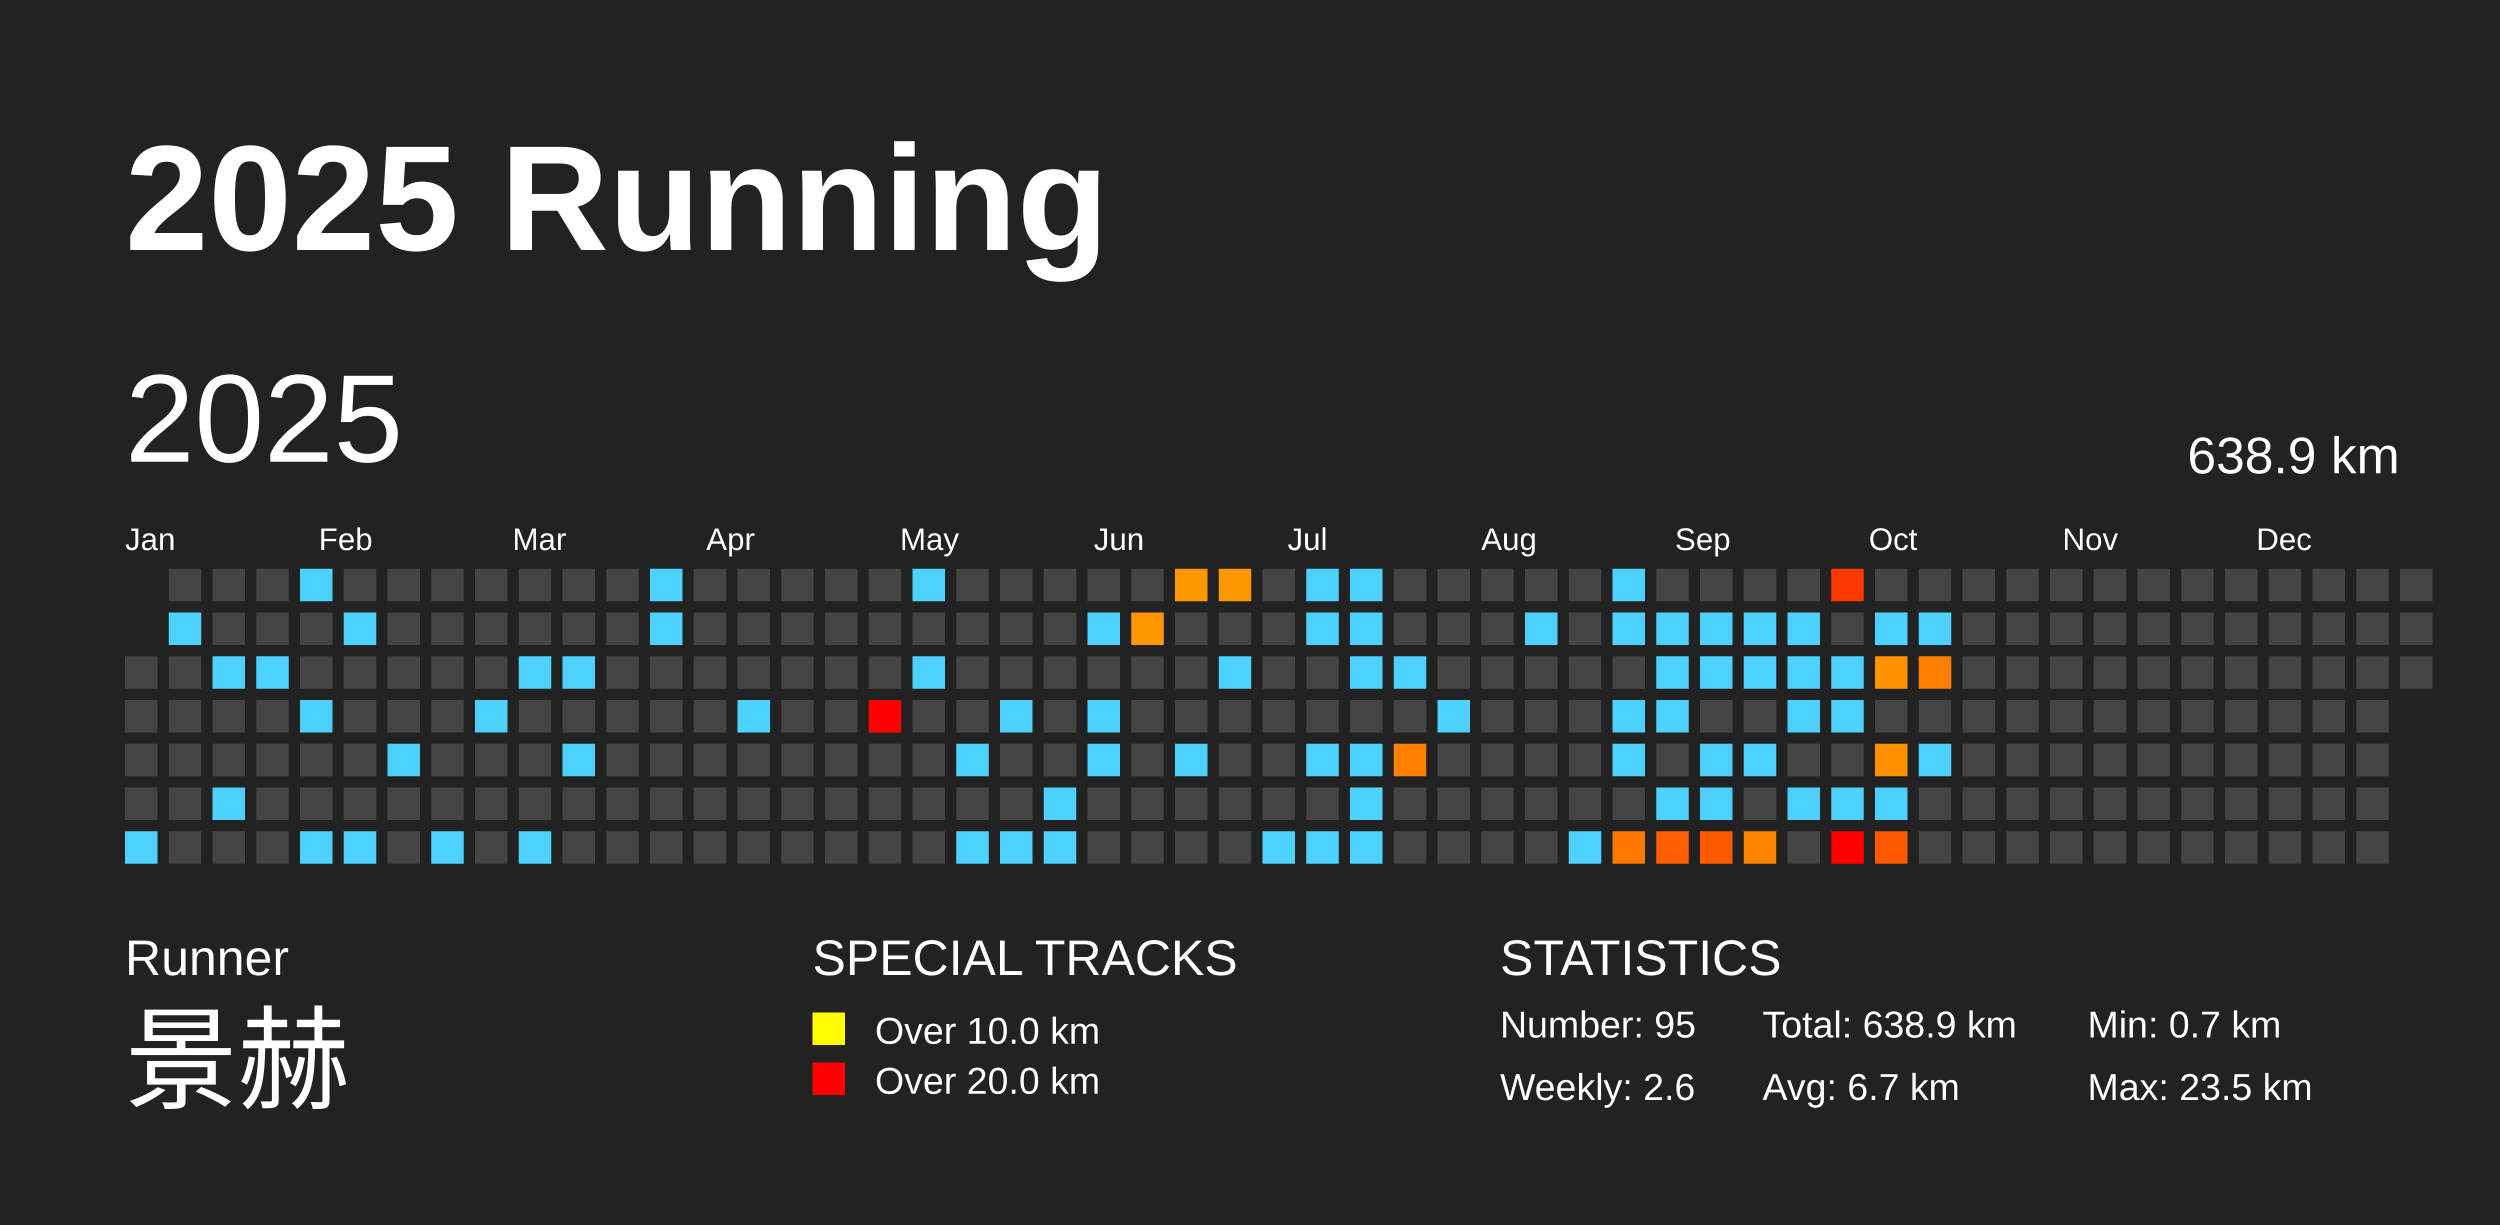
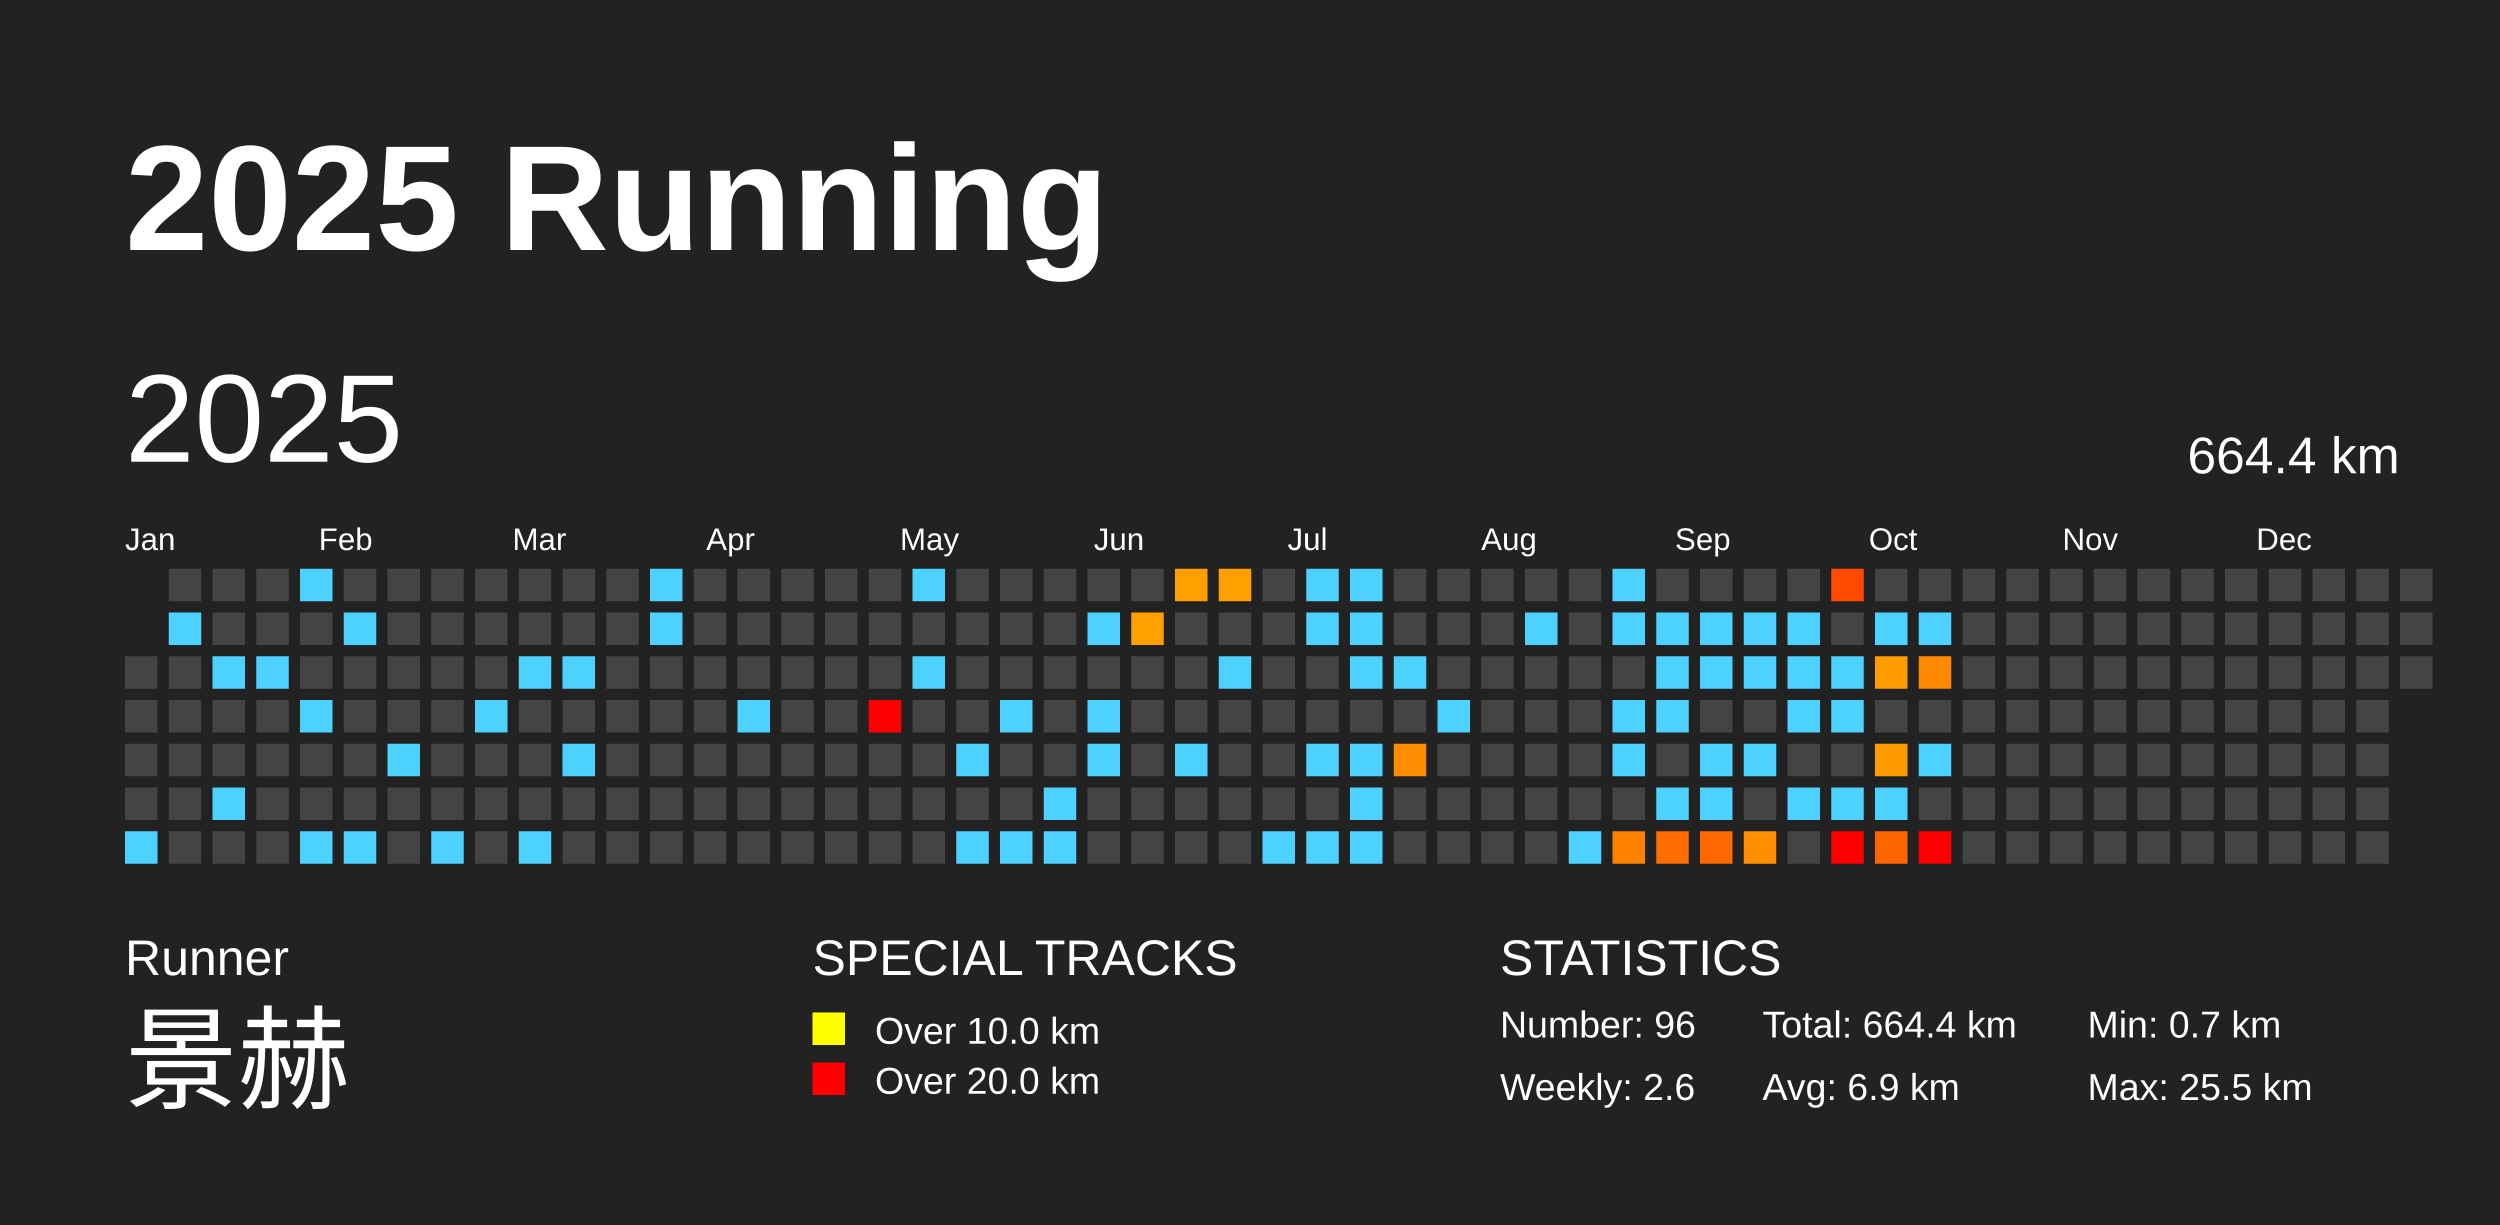
<svg xmlns="http://www.w3.org/2000/svg" baseProfile="full" height="98mm" version="1.1" viewBox="0,0,200,98" width="200mm">
  <defs />
  <rect fill="#222222" height="98" width="200" x="0" y="0" />
  <text fill="#FFFFFF" style="font-size:12px; font-family:Arial; font-weight:bold;" x="10" y="20">2025 Running</text>
  <text fill="#FFFFFF" style="font-size:4px; font-family:Arial" x="10" y="78">Runner</text>
  <text fill="#FFFFFF" style="font-size:9px; font-family:Arial" x="10" y="88">景赫</text>
  <text fill="#FFFFFF" style="font-size:4px; font-family:Arial" x="65" y="78">SPECIAL TRACKS</text>
  <rect fill="yellow" height="2.6" width="2.6" x="65" y="81" />
  <text fill="#FFFFFF" style="font-size:3px; font-family:Arial" x="70" y="83.5">Over 10.0 km</text>
  <rect fill="red" height="2.6" width="2.6" x="65" y="85" />
  <text fill="#FFFFFF" style="font-size:3px; font-family:Arial" x="70" y="87.5">Over 20.0 km</text>
  <text fill="#FFFFFF" style="font-size:4px; font-family:Arial" x="120" y="78">STATISTICS</text>
-   <text fill="#FFFFFF" style="font-size:3px; font-family:Arial" x="120" y="83">Number: 95</text>
+   <text fill="#FFFFFF" style="font-size:3px; font-family:Arial" x="120" y="83">Number: 96</text>
  <text fill="#FFFFFF" style="font-size:3px; font-family:Arial" x="120" y="88">Weekly: 2.6</text>
-   <text fill="#FFFFFF" style="font-size:3px; font-family:Arial" x="141" y="83">Total: 638.9 km</text>
-   <text fill="#FFFFFF" style="font-size:3px; font-family:Arial" x="141" y="88">Avg: 6.7 km</text>
+   <text fill="#FFFFFF" style="font-size:3px; font-family:Arial" x="141" y="83">Total: 664.4 km</text>
+   <text fill="#FFFFFF" style="font-size:3px; font-family:Arial" x="141" y="88">Avg: 6.9 km</text>
  <text fill="#FFFFFF" style="font-size:3px; font-family:Arial" x="167" y="83">Min: 0.7 km</text>
-   <text fill="#FFFFFF" style="font-size:3px; font-family:Arial" x="167" y="88">Max: 23.5 km</text>
+   <text fill="#FFFFFF" style="font-size:3px; font-family:Arial" x="167" y="88">Max: 25.5 km</text>
  <text dominant-baseline="hanging" fill="#FFFFFF" style="font-size:10.0px; font-family:Arial;" x="10" y="30">2025</text>
-   <text dominant-baseline="hanging" fill="#FFFFFF" style="font-size:4.125px; font-family:Arial;" x="175" y="35">638.9 km</text>
+   <text dominant-baseline="hanging" fill="#FFFFFF" style="font-size:4.125px; font-family:Arial;" x="175" y="35">664.4 km</text>
  <text fill="#FFFFFF" style="font-size:2.5px; font-family:Arial" x="10.0" y="44">Jan</text>
  <text fill="#FFFFFF" style="font-size:2.5px; font-family:Arial" x="25.5" y="44">Feb</text>
  <text fill="#FFFFFF" style="font-size:2.5px; font-family:Arial" x="41.0" y="44">Mar</text>
  <text fill="#FFFFFF" style="font-size:2.5px; font-family:Arial" x="56.5" y="44">Apr</text>
  <text fill="#FFFFFF" style="font-size:2.5px; font-family:Arial" x="72.0" y="44">May</text>
  <text fill="#FFFFFF" style="font-size:2.5px; font-family:Arial" x="87.5" y="44">Jun</text>
  <text fill="#FFFFFF" style="font-size:2.5px; font-family:Arial" x="103.0" y="44">Jul</text>
  <text fill="#FFFFFF" style="font-size:2.5px; font-family:Arial" x="118.5" y="44">Aug</text>
  <text fill="#FFFFFF" style="font-size:2.5px; font-family:Arial" x="134.0" y="44">Sep</text>
  <text fill="#FFFFFF" style="font-size:2.5px; font-family:Arial" x="149.5" y="44">Oct</text>
  <text fill="#FFFFFF" style="font-size:2.5px; font-family:Arial" x="165.0" y="44">Nov</text>
  <text fill="#FFFFFF" style="font-size:2.5px; font-family:Arial" x="180.5" y="44">Dec</text>
  <rect fill="#444444" height="2.6" width="2.6" x="10.0" y="52.5" />
  <rect fill="#444444" height="2.6" width="2.6" x="10.0" y="56.0" />
  <rect fill="#444444" height="2.6" width="2.6" x="10.0" y="59.5" />
  <rect fill="#444444" height="2.6" width="2.6" x="10.0" y="63.0" />
  <rect fill="#4dd2ff" height="2.6" width="2.6" x="10.0" y="66.5" />
  <rect fill="#444444" height="2.6" width="2.6" x="13.5" y="45.5" />
  <rect fill="#4dd2ff" height="2.6" width="2.6" x="13.5" y="49.0" />
  <rect fill="#444444" height="2.6" width="2.6" x="13.5" y="52.5" />
  <rect fill="#444444" height="2.6" width="2.6" x="13.5" y="56.0" />
  <rect fill="#444444" height="2.6" width="2.6" x="13.5" y="59.5" />
  <rect fill="#444444" height="2.6" width="2.6" x="13.5" y="63.0" />
  <rect fill="#444444" height="2.6" width="2.6" x="13.5" y="66.5" />
  <rect fill="#444444" height="2.6" width="2.6" x="17.0" y="45.5" />
  <rect fill="#444444" height="2.6" width="2.6" x="17.0" y="49.0" />
  <rect fill="#4dd2ff" height="2.6" width="2.6" x="17.0" y="52.5" />
  <rect fill="#444444" height="2.6" width="2.6" x="17.0" y="56.0" />
  <rect fill="#444444" height="2.6" width="2.6" x="17.0" y="59.5" />
  <rect fill="#4dd2ff" height="2.6" width="2.6" x="17.0" y="63.0" />
  <rect fill="#444444" height="2.6" width="2.6" x="17.0" y="66.5" />
  <rect fill="#444444" height="2.6" width="2.6" x="20.5" y="45.5" />
  <rect fill="#444444" height="2.6" width="2.6" x="20.5" y="49.0" />
  <rect fill="#4dd2ff" height="2.6" width="2.6" x="20.5" y="52.5" />
  <rect fill="#444444" height="2.6" width="2.6" x="20.5" y="56.0" />
  <rect fill="#444444" height="2.6" width="2.6" x="20.5" y="59.5" />
  <rect fill="#444444" height="2.6" width="2.6" x="20.5" y="63.0" />
  <rect fill="#444444" height="2.6" width="2.6" x="20.5" y="66.5" />
  <rect fill="#4dd2ff" height="2.6" width="2.6" x="24.0" y="45.5" />
  <rect fill="#444444" height="2.6" width="2.6" x="24.0" y="49.0" />
  <rect fill="#444444" height="2.6" width="2.6" x="24.0" y="52.5" />
  <rect fill="#4dd2ff" height="2.6" width="2.6" x="24.0" y="56.0" />
  <rect fill="#444444" height="2.6" width="2.6" x="24.0" y="59.5" />
  <rect fill="#444444" height="2.6" width="2.6" x="24.0" y="63.0" />
  <rect fill="#4dd2ff" height="2.6" width="2.6" x="24.0" y="66.5" />
  <rect fill="#444444" height="2.6" width="2.6" x="27.5" y="45.5" />
  <rect fill="#4dd2ff" height="2.6" width="2.6" x="27.5" y="49.0" />
  <rect fill="#444444" height="2.6" width="2.6" x="27.5" y="52.5" />
  <rect fill="#444444" height="2.6" width="2.6" x="27.5" y="56.0" />
  <rect fill="#444444" height="2.6" width="2.6" x="27.5" y="59.5" />
  <rect fill="#444444" height="2.6" width="2.6" x="27.5" y="63.0" />
  <rect fill="#4dd2ff" height="2.6" width="2.6" x="27.5" y="66.5" />
  <rect fill="#444444" height="2.6" width="2.6" x="31.0" y="45.5" />
  <rect fill="#444444" height="2.6" width="2.6" x="31.0" y="49.0" />
  <rect fill="#444444" height="2.6" width="2.6" x="31.0" y="52.5" />
  <rect fill="#444444" height="2.6" width="2.6" x="31.0" y="56.0" />
  <rect fill="#4dd2ff" height="2.6" width="2.6" x="31.0" y="59.5" />
  <rect fill="#444444" height="2.6" width="2.6" x="31.0" y="63.0" />
  <rect fill="#444444" height="2.6" width="2.6" x="31.0" y="66.5" />
  <rect fill="#444444" height="2.6" width="2.6" x="34.5" y="45.5" />
  <rect fill="#444444" height="2.6" width="2.6" x="34.5" y="49.0" />
  <rect fill="#444444" height="2.6" width="2.6" x="34.5" y="52.5" />
  <rect fill="#444444" height="2.6" width="2.6" x="34.5" y="56.0" />
  <rect fill="#444444" height="2.6" width="2.6" x="34.5" y="59.5" />
  <rect fill="#444444" height="2.6" width="2.6" x="34.5" y="63.0" />
  <rect fill="#4dd2ff" height="2.6" width="2.6" x="34.5" y="66.5" />
  <rect fill="#444444" height="2.6" width="2.6" x="38.0" y="45.5" />
  <rect fill="#444444" height="2.6" width="2.6" x="38.0" y="49.0" />
  <rect fill="#444444" height="2.6" width="2.6" x="38.0" y="52.5" />
  <rect fill="#4dd2ff" height="2.6" width="2.6" x="38.0" y="56.0" />
  <rect fill="#444444" height="2.6" width="2.6" x="38.0" y="59.5" />
  <rect fill="#444444" height="2.6" width="2.6" x="38.0" y="63.0" />
  <rect fill="#444444" height="2.6" width="2.6" x="38.0" y="66.5" />
  <rect fill="#444444" height="2.6" width="2.6" x="41.5" y="45.5" />
  <rect fill="#444444" height="2.6" width="2.6" x="41.5" y="49.0" />
  <rect fill="#4dd2ff" height="2.6" width="2.6" x="41.5" y="52.5" />
  <rect fill="#444444" height="2.6" width="2.6" x="41.5" y="56.0" />
  <rect fill="#444444" height="2.6" width="2.6" x="41.5" y="59.5" />
  <rect fill="#444444" height="2.6" width="2.6" x="41.5" y="63.0" />
  <rect fill="#4dd2ff" height="2.6" width="2.6" x="41.5" y="66.5" />
  <rect fill="#444444" height="2.6" width="2.6" x="45.0" y="45.5" />
  <rect fill="#444444" height="2.6" width="2.6" x="45.0" y="49.0" />
  <rect fill="#4dd2ff" height="2.6" width="2.6" x="45.0" y="52.5" />
  <rect fill="#444444" height="2.6" width="2.6" x="45.0" y="56.0" />
  <rect fill="#4dd2ff" height="2.6" width="2.6" x="45.0" y="59.5" />
  <rect fill="#444444" height="2.6" width="2.6" x="45.0" y="63.0" />
  <rect fill="#444444" height="2.6" width="2.6" x="45.0" y="66.5" />
  <rect fill="#444444" height="2.6" width="2.6" x="48.5" y="45.5" />
  <rect fill="#444444" height="2.6" width="2.6" x="48.5" y="49.0" />
  <rect fill="#444444" height="2.6" width="2.6" x="48.5" y="52.5" />
  <rect fill="#444444" height="2.6" width="2.6" x="48.5" y="56.0" />
  <rect fill="#444444" height="2.6" width="2.6" x="48.5" y="59.5" />
  <rect fill="#444444" height="2.6" width="2.6" x="48.5" y="63.0" />
  <rect fill="#444444" height="2.6" width="2.6" x="48.5" y="66.5" />
  <rect fill="#4dd2ff" height="2.6" width="2.6" x="52.0" y="45.5" />
  <rect fill="#4dd2ff" height="2.6" width="2.6" x="52.0" y="49.0" />
  <rect fill="#444444" height="2.6" width="2.6" x="52.0" y="52.5" />
  <rect fill="#444444" height="2.6" width="2.6" x="52.0" y="56.0" />
  <rect fill="#444444" height="2.6" width="2.6" x="52.0" y="59.5" />
  <rect fill="#444444" height="2.6" width="2.6" x="52.0" y="63.0" />
  <rect fill="#444444" height="2.6" width="2.6" x="52.0" y="66.5" />
  <rect fill="#444444" height="2.6" width="2.6" x="55.5" y="45.5" />
  <rect fill="#444444" height="2.6" width="2.6" x="55.5" y="49.0" />
  <rect fill="#444444" height="2.6" width="2.6" x="55.5" y="52.5" />
  <rect fill="#444444" height="2.6" width="2.6" x="55.5" y="56.0" />
  <rect fill="#444444" height="2.6" width="2.6" x="55.5" y="59.5" />
  <rect fill="#444444" height="2.6" width="2.6" x="55.5" y="63.0" />
  <rect fill="#444444" height="2.6" width="2.6" x="55.5" y="66.5" />
  <rect fill="#444444" height="2.6" width="2.6" x="59.0" y="45.5" />
  <rect fill="#444444" height="2.6" width="2.6" x="59.0" y="49.0" />
  <rect fill="#444444" height="2.6" width="2.6" x="59.0" y="52.5" />
  <rect fill="#4dd2ff" height="2.6" width="2.6" x="59.0" y="56.0" />
  <rect fill="#444444" height="2.6" width="2.6" x="59.0" y="59.5" />
  <rect fill="#444444" height="2.6" width="2.6" x="59.0" y="63.0" />
  <rect fill="#444444" height="2.6" width="2.6" x="59.0" y="66.5" />
  <rect fill="#444444" height="2.6" width="2.6" x="62.5" y="45.5" />
  <rect fill="#444444" height="2.6" width="2.6" x="62.5" y="49.0" />
  <rect fill="#444444" height="2.6" width="2.6" x="62.5" y="52.5" />
  <rect fill="#444444" height="2.6" width="2.6" x="62.5" y="56.0" />
  <rect fill="#444444" height="2.6" width="2.6" x="62.5" y="59.5" />
  <rect fill="#444444" height="2.6" width="2.6" x="62.5" y="63.0" />
  <rect fill="#444444" height="2.6" width="2.6" x="62.5" y="66.5" />
  <rect fill="#444444" height="2.6" width="2.6" x="66.0" y="45.5" />
  <rect fill="#444444" height="2.6" width="2.6" x="66.0" y="49.0" />
  <rect fill="#444444" height="2.6" width="2.6" x="66.0" y="52.5" />
  <rect fill="#444444" height="2.6" width="2.6" x="66.0" y="56.0" />
  <rect fill="#444444" height="2.6" width="2.6" x="66.0" y="59.5" />
  <rect fill="#444444" height="2.6" width="2.6" x="66.0" y="63.0" />
  <rect fill="#444444" height="2.6" width="2.6" x="66.0" y="66.5" />
  <rect fill="#444444" height="2.6" width="2.6" x="69.5" y="45.5" />
  <rect fill="#444444" height="2.6" width="2.6" x="69.5" y="49.0" />
  <rect fill="#444444" height="2.6" width="2.6" x="69.5" y="52.5" />
  <rect fill="red" height="2.6" width="2.6" x="69.5" y="56.0" />
  <rect fill="#444444" height="2.6" width="2.6" x="69.5" y="59.5" />
  <rect fill="#444444" height="2.6" width="2.6" x="69.5" y="63.0" />
  <rect fill="#444444" height="2.6" width="2.6" x="69.5" y="66.5" />
  <rect fill="#4dd2ff" height="2.6" width="2.6" x="73.0" y="45.5" />
  <rect fill="#444444" height="2.6" width="2.6" x="73.0" y="49.0" />
  <rect fill="#4dd2ff" height="2.6" width="2.6" x="73.0" y="52.5" />
  <rect fill="#444444" height="2.6" width="2.6" x="73.0" y="56.0" />
  <rect fill="#444444" height="2.6" width="2.6" x="73.0" y="59.5" />
  <rect fill="#444444" height="2.6" width="2.6" x="73.0" y="63.0" />
  <rect fill="#444444" height="2.6" width="2.6" x="73.0" y="66.5" />
  <rect fill="#444444" height="2.6" width="2.6" x="76.5" y="45.5" />
  <rect fill="#444444" height="2.6" width="2.6" x="76.5" y="49.0" />
  <rect fill="#444444" height="2.6" width="2.6" x="76.5" y="52.5" />
  <rect fill="#444444" height="2.6" width="2.6" x="76.5" y="56.0" />
  <rect fill="#4dd2ff" height="2.6" width="2.6" x="76.5" y="59.5" />
  <rect fill="#444444" height="2.6" width="2.6" x="76.5" y="63.0" />
  <rect fill="#4dd2ff" height="2.6" width="2.6" x="76.5" y="66.5" />
  <rect fill="#444444" height="2.6" width="2.6" x="80.0" y="45.5" />
  <rect fill="#444444" height="2.6" width="2.6" x="80.0" y="49.0" />
  <rect fill="#444444" height="2.6" width="2.6" x="80.0" y="52.5" />
  <rect fill="#4dd2ff" height="2.6" width="2.6" x="80.0" y="56.0" />
  <rect fill="#444444" height="2.6" width="2.6" x="80.0" y="59.5" />
  <rect fill="#444444" height="2.6" width="2.6" x="80.0" y="63.0" />
  <rect fill="#4dd2ff" height="2.6" width="2.6" x="80.0" y="66.5" />
  <rect fill="#444444" height="2.6" width="2.6" x="83.5" y="45.5" />
  <rect fill="#444444" height="2.6" width="2.6" x="83.5" y="49.0" />
  <rect fill="#444444" height="2.6" width="2.6" x="83.5" y="52.5" />
  <rect fill="#444444" height="2.6" width="2.6" x="83.5" y="56.0" />
  <rect fill="#444444" height="2.6" width="2.6" x="83.5" y="59.5" />
  <rect fill="#4dd2ff" height="2.6" width="2.6" x="83.5" y="63.0" />
  <rect fill="#4dd2ff" height="2.6" width="2.6" x="83.5" y="66.5" />
  <rect fill="#444444" height="2.6" width="2.6" x="87.0" y="45.5" />
  <rect fill="#4dd2ff" height="2.6" width="2.6" x="87.0" y="49.0" />
  <rect fill="#444444" height="2.6" width="2.6" x="87.0" y="52.5" />
  <rect fill="#4dd2ff" height="2.6" width="2.6" x="87.0" y="56.0" />
  <rect fill="#4dd2ff" height="2.6" width="2.6" x="87.0" y="59.5" />
  <rect fill="#444444" height="2.6" width="2.6" x="87.0" y="63.0" />
  <rect fill="#444444" height="2.6" width="2.6" x="87.0" y="66.5" />
  <rect fill="#444444" height="2.6" width="2.6" x="90.5" y="45.5" />
-   <rect fill="#ff9700" height="2.6" width="2.6" x="90.5" y="49.0" />
+   <rect fill="#ff9f00" height="2.6" width="2.6" x="90.5" y="49.0" />
  <rect fill="#444444" height="2.6" width="2.6" x="90.5" y="52.5" />
  <rect fill="#444444" height="2.6" width="2.6" x="90.5" y="56.0" />
  <rect fill="#444444" height="2.6" width="2.6" x="90.5" y="59.5" />
  <rect fill="#444444" height="2.6" width="2.6" x="90.5" y="63.0" />
  <rect fill="#444444" height="2.6" width="2.6" x="90.5" y="66.5" />
-   <rect fill="#ff9700" height="2.6" width="2.6" x="94.0" y="45.5" />
+   <rect fill="#ff9f00" height="2.6" width="2.6" x="94.0" y="45.5" />
  <rect fill="#444444" height="2.6" width="2.6" x="94.0" y="49.0" />
  <rect fill="#444444" height="2.6" width="2.6" x="94.0" y="52.5" />
  <rect fill="#444444" height="2.6" width="2.6" x="94.0" y="56.0" />
  <rect fill="#4dd2ff" height="2.6" width="2.6" x="94.0" y="59.5" />
  <rect fill="#444444" height="2.6" width="2.6" x="94.0" y="63.0" />
  <rect fill="#444444" height="2.6" width="2.6" x="94.0" y="66.5" />
-   <rect fill="#ff9700" height="2.6" width="2.6" x="97.5" y="45.5" />
+   <rect fill="#ff9f00" height="2.6" width="2.6" x="97.5" y="45.5" />
  <rect fill="#444444" height="2.6" width="2.6" x="97.5" y="49.0" />
  <rect fill="#4dd2ff" height="2.6" width="2.6" x="97.5" y="52.5" />
  <rect fill="#444444" height="2.6" width="2.6" x="97.5" y="56.0" />
  <rect fill="#444444" height="2.6" width="2.6" x="97.5" y="59.5" />
  <rect fill="#444444" height="2.6" width="2.6" x="97.5" y="63.0" />
  <rect fill="#444444" height="2.6" width="2.6" x="97.5" y="66.5" />
  <rect fill="#444444" height="2.6" width="2.6" x="101.0" y="45.5" />
  <rect fill="#444444" height="2.6" width="2.6" x="101.0" y="49.0" />
  <rect fill="#444444" height="2.6" width="2.6" x="101.0" y="52.5" />
  <rect fill="#444444" height="2.6" width="2.6" x="101.0" y="56.0" />
  <rect fill="#444444" height="2.6" width="2.6" x="101.0" y="59.5" />
  <rect fill="#444444" height="2.6" width="2.6" x="101.0" y="63.0" />
  <rect fill="#4dd2ff" height="2.6" width="2.6" x="101.0" y="66.5" />
  <rect fill="#4dd2ff" height="2.6" width="2.6" x="104.5" y="45.5" />
  <rect fill="#4dd2ff" height="2.6" width="2.6" x="104.5" y="49.0" />
  <rect fill="#444444" height="2.6" width="2.6" x="104.5" y="52.5" />
  <rect fill="#444444" height="2.6" width="2.6" x="104.5" y="56.0" />
  <rect fill="#4dd2ff" height="2.6" width="2.6" x="104.5" y="59.5" />
  <rect fill="#444444" height="2.6" width="2.6" x="104.5" y="63.0" />
  <rect fill="#4dd2ff" height="2.6" width="2.6" x="104.5" y="66.5" />
  <rect fill="#4dd2ff" height="2.6" width="2.6" x="108.0" y="45.5" />
  <rect fill="#4dd2ff" height="2.6" width="2.6" x="108.0" y="49.0" />
  <rect fill="#4dd2ff" height="2.6" width="2.6" x="108.0" y="52.5" />
  <rect fill="#444444" height="2.6" width="2.6" x="108.0" y="56.0" />
  <rect fill="#4dd2ff" height="2.6" width="2.6" x="108.0" y="59.5" />
  <rect fill="#4dd2ff" height="2.6" width="2.6" x="108.0" y="63.0" />
  <rect fill="#4dd2ff" height="2.6" width="2.6" x="108.0" y="66.5" />
  <rect fill="#444444" height="2.6" width="2.6" x="111.5" y="45.5" />
  <rect fill="#444444" height="2.6" width="2.6" x="111.5" y="49.0" />
  <rect fill="#4dd2ff" height="2.6" width="2.6" x="111.5" y="52.5" />
  <rect fill="#444444" height="2.6" width="2.6" x="111.5" y="56.0" />
-   <rect fill="#ff8100" height="2.6" width="2.6" x="111.5" y="59.5" />
+   <rect fill="#ff8b00" height="2.6" width="2.6" x="111.5" y="59.5" />
  <rect fill="#444444" height="2.6" width="2.6" x="111.5" y="63.0" />
  <rect fill="#444444" height="2.6" width="2.6" x="111.5" y="66.5" />
  <rect fill="#444444" height="2.6" width="2.6" x="115.0" y="45.5" />
  <rect fill="#444444" height="2.6" width="2.6" x="115.0" y="49.0" />
  <rect fill="#444444" height="2.6" width="2.6" x="115.0" y="52.5" />
  <rect fill="#4dd2ff" height="2.6" width="2.6" x="115.0" y="56.0" />
  <rect fill="#444444" height="2.6" width="2.6" x="115.0" y="59.5" />
  <rect fill="#444444" height="2.6" width="2.6" x="115.0" y="63.0" />
  <rect fill="#444444" height="2.6" width="2.6" x="115.0" y="66.5" />
  <rect fill="#444444" height="2.6" width="2.6" x="118.5" y="45.5" />
  <rect fill="#444444" height="2.6" width="2.6" x="118.5" y="49.0" />
  <rect fill="#444444" height="2.6" width="2.6" x="118.5" y="52.5" />
  <rect fill="#444444" height="2.6" width="2.6" x="118.5" y="56.0" />
  <rect fill="#444444" height="2.6" width="2.6" x="118.5" y="59.5" />
  <rect fill="#444444" height="2.6" width="2.6" x="118.5" y="63.0" />
  <rect fill="#444444" height="2.6" width="2.6" x="118.5" y="66.5" />
  <rect fill="#444444" height="2.6" width="2.6" x="122.0" y="45.5" />
  <rect fill="#4dd2ff" height="2.6" width="2.6" x="122.0" y="49.0" />
  <rect fill="#444444" height="2.6" width="2.6" x="122.0" y="52.5" />
  <rect fill="#444444" height="2.6" width="2.6" x="122.0" y="56.0" />
  <rect fill="#444444" height="2.6" width="2.6" x="122.0" y="59.5" />
  <rect fill="#444444" height="2.6" width="2.6" x="122.0" y="63.0" />
  <rect fill="#444444" height="2.6" width="2.6" x="122.0" y="66.5" />
  <rect fill="#444444" height="2.6" width="2.6" x="125.5" y="45.5" />
  <rect fill="#444444" height="2.6" width="2.6" x="125.5" y="49.0" />
  <rect fill="#444444" height="2.6" width="2.6" x="125.5" y="52.5" />
  <rect fill="#444444" height="2.6" width="2.6" x="125.5" y="56.0" />
  <rect fill="#444444" height="2.6" width="2.6" x="125.5" y="59.5" />
  <rect fill="#444444" height="2.6" width="2.6" x="125.5" y="63.0" />
  <rect fill="#4dd2ff" height="2.6" width="2.6" x="125.5" y="66.5" />
  <rect fill="#4dd2ff" height="2.6" width="2.6" x="129.0" y="45.5" />
  <rect fill="#4dd2ff" height="2.6" width="2.6" x="129.0" y="49.0" />
  <rect fill="#444444" height="2.6" width="2.6" x="129.0" y="52.5" />
  <rect fill="#4dd2ff" height="2.6" width="2.6" x="129.0" y="56.0" />
  <rect fill="#4dd2ff" height="2.6" width="2.6" x="129.0" y="59.5" />
  <rect fill="#444444" height="2.6" width="2.6" x="129.0" y="63.0" />
-   <rect fill="#ff7600" height="2.6" width="2.6" x="129.0" y="66.5" />
+   <rect fill="#ff8100" height="2.6" width="2.6" x="129.0" y="66.5" />
  <rect fill="#444444" height="2.6" width="2.6" x="132.5" y="45.5" />
  <rect fill="#4dd2ff" height="2.6" width="2.6" x="132.5" y="49.0" />
  <rect fill="#4dd2ff" height="2.6" width="2.6" x="132.5" y="52.5" />
  <rect fill="#4dd2ff" height="2.6" width="2.6" x="132.5" y="56.0" />
  <rect fill="#444444" height="2.6" width="2.6" x="132.5" y="59.5" />
  <rect fill="#4dd2ff" height="2.6" width="2.6" x="132.5" y="63.0" />
-   <rect fill="#ff5f00" height="2.6" width="2.6" x="132.5" y="66.5" />
+   <rect fill="#ff6c00" height="2.6" width="2.6" x="132.5" y="66.5" />
  <rect fill="#444444" height="2.6" width="2.6" x="136.0" y="45.5" />
  <rect fill="#4dd2ff" height="2.6" width="2.6" x="136.0" y="49.0" />
  <rect fill="#4dd2ff" height="2.6" width="2.6" x="136.0" y="52.5" />
  <rect fill="#444444" height="2.6" width="2.6" x="136.0" y="56.0" />
  <rect fill="#4dd2ff" height="2.6" width="2.6" x="136.0" y="59.5" />
  <rect fill="#4dd2ff" height="2.6" width="2.6" x="136.0" y="63.0" />
-   <rect fill="#ff5a00" height="2.6" width="2.6" x="136.0" y="66.5" />
+   <rect fill="#ff6700" height="2.6" width="2.6" x="136.0" y="66.5" />
  <rect fill="#444444" height="2.6" width="2.6" x="139.5" y="45.5" />
  <rect fill="#4dd2ff" height="2.6" width="2.6" x="139.5" y="49.0" />
  <rect fill="#4dd2ff" height="2.6" width="2.6" x="139.5" y="52.5" />
  <rect fill="#444444" height="2.6" width="2.6" x="139.5" y="56.0" />
  <rect fill="#4dd2ff" height="2.6" width="2.6" x="139.5" y="59.5" />
  <rect fill="#444444" height="2.6" width="2.6" x="139.5" y="63.0" />
-   <rect fill="#ff8500" height="2.6" width="2.6" x="139.5" y="66.5" />
+   <rect fill="#ff8f00" height="2.6" width="2.6" x="139.5" y="66.5" />
  <rect fill="#444444" height="2.6" width="2.6" x="143.0" y="45.5" />
  <rect fill="#4dd2ff" height="2.6" width="2.6" x="143.0" y="49.0" />
  <rect fill="#4dd2ff" height="2.6" width="2.6" x="143.0" y="52.5" />
  <rect fill="#4dd2ff" height="2.6" width="2.6" x="143.0" y="56.0" />
  <rect fill="#444444" height="2.6" width="2.6" x="143.0" y="59.5" />
  <rect fill="#4dd2ff" height="2.6" width="2.6" x="143.0" y="63.0" />
  <rect fill="#444444" height="2.6" width="2.6" x="143.0" y="66.5" />
-   <rect fill="#ff3a00" height="2.6" width="2.6" x="146.5" y="45.5" />
+   <rect fill="#ff4a00" height="2.6" width="2.6" x="146.5" y="45.5" />
  <rect fill="#444444" height="2.6" width="2.6" x="146.5" y="49.0" />
  <rect fill="#4dd2ff" height="2.6" width="2.6" x="146.5" y="52.5" />
  <rect fill="#4dd2ff" height="2.6" width="2.6" x="146.5" y="56.0" />
  <rect fill="#444444" height="2.6" width="2.6" x="146.5" y="59.5" />
  <rect fill="#4dd2ff" height="2.6" width="2.6" x="146.5" y="63.0" />
  <rect fill="red" height="2.6" width="2.6" x="146.5" y="66.5" />
  <rect fill="#444444" height="2.6" width="2.6" x="150.0" y="45.5" />
  <rect fill="#4dd2ff" height="2.6" width="2.6" x="150.0" y="49.0" />
-   <rect fill="#ff9400" height="2.6" width="2.6" x="150.0" y="52.5" />
+   <rect fill="#ff9c00" height="2.6" width="2.6" x="150.0" y="52.5" />
  <rect fill="#444444" height="2.6" width="2.6" x="150.0" y="56.0" />
-   <rect fill="#ff9100" height="2.6" width="2.6" x="150.0" y="59.5" />
+   <rect fill="#ff9a00" height="2.6" width="2.6" x="150.0" y="59.5" />
  <rect fill="#4dd2ff" height="2.6" width="2.6" x="150.0" y="63.0" />
-   <rect fill="#ff5900" height="2.6" width="2.6" x="150.0" y="66.5" />
+   <rect fill="#ff6600" height="2.6" width="2.6" x="150.0" y="66.5" />
  <rect fill="#444444" height="2.6" width="2.6" x="153.5" y="45.5" />
  <rect fill="#4dd2ff" height="2.6" width="2.6" x="153.5" y="49.0" />
-   <rect fill="#ff7f00" height="2.6" width="2.6" x="153.5" y="52.5" />
+   <rect fill="#ff8900" height="2.6" width="2.6" x="153.5" y="52.5" />
  <rect fill="#444444" height="2.6" width="2.6" x="153.5" y="56.0" />
  <rect fill="#4dd2ff" height="2.6" width="2.6" x="153.5" y="59.5" />
  <rect fill="#444444" height="2.6" width="2.6" x="153.5" y="63.0" />
-   <rect fill="#444444" height="2.6" width="2.6" x="153.5" y="66.5" />
+   <rect fill="red" height="2.6" width="2.6" x="153.5" y="66.5" />
  <rect fill="#444444" height="2.6" width="2.6" x="157.0" y="45.5" />
  <rect fill="#444444" height="2.6" width="2.6" x="157.0" y="49.0" />
  <rect fill="#444444" height="2.6" width="2.6" x="157.0" y="52.5" />
  <rect fill="#444444" height="2.6" width="2.6" x="157.0" y="56.0" />
  <rect fill="#444444" height="2.6" width="2.6" x="157.0" y="59.5" />
  <rect fill="#444444" height="2.6" width="2.6" x="157.0" y="63.0" />
  <rect fill="#444444" height="2.6" width="2.6" x="157.0" y="66.5" />
  <rect fill="#444444" height="2.6" width="2.6" x="160.5" y="45.5" />
  <rect fill="#444444" height="2.6" width="2.6" x="160.5" y="49.0" />
  <rect fill="#444444" height="2.6" width="2.6" x="160.5" y="52.5" />
  <rect fill="#444444" height="2.6" width="2.6" x="160.5" y="56.0" />
  <rect fill="#444444" height="2.6" width="2.6" x="160.5" y="59.5" />
  <rect fill="#444444" height="2.6" width="2.6" x="160.5" y="63.0" />
  <rect fill="#444444" height="2.6" width="2.6" x="160.5" y="66.5" />
  <rect fill="#444444" height="2.6" width="2.6" x="164.0" y="45.5" />
  <rect fill="#444444" height="2.6" width="2.6" x="164.0" y="49.0" />
  <rect fill="#444444" height="2.6" width="2.6" x="164.0" y="52.5" />
  <rect fill="#444444" height="2.6" width="2.6" x="164.0" y="56.0" />
  <rect fill="#444444" height="2.6" width="2.6" x="164.0" y="59.5" />
  <rect fill="#444444" height="2.6" width="2.6" x="164.0" y="63.0" />
  <rect fill="#444444" height="2.6" width="2.6" x="164.0" y="66.5" />
  <rect fill="#444444" height="2.6" width="2.6" x="167.5" y="45.5" />
  <rect fill="#444444" height="2.6" width="2.6" x="167.5" y="49.0" />
  <rect fill="#444444" height="2.6" width="2.6" x="167.5" y="52.5" />
  <rect fill="#444444" height="2.6" width="2.6" x="167.5" y="56.0" />
  <rect fill="#444444" height="2.6" width="2.6" x="167.5" y="59.5" />
  <rect fill="#444444" height="2.6" width="2.6" x="167.5" y="63.0" />
  <rect fill="#444444" height="2.6" width="2.6" x="167.5" y="66.5" />
  <rect fill="#444444" height="2.6" width="2.6" x="171.0" y="45.5" />
  <rect fill="#444444" height="2.6" width="2.6" x="171.0" y="49.0" />
  <rect fill="#444444" height="2.6" width="2.6" x="171.0" y="52.5" />
  <rect fill="#444444" height="2.6" width="2.6" x="171.0" y="56.0" />
  <rect fill="#444444" height="2.6" width="2.6" x="171.0" y="59.5" />
  <rect fill="#444444" height="2.6" width="2.6" x="171.0" y="63.0" />
  <rect fill="#444444" height="2.6" width="2.6" x="171.0" y="66.5" />
  <rect fill="#444444" height="2.6" width="2.6" x="174.5" y="45.5" />
  <rect fill="#444444" height="2.6" width="2.6" x="174.5" y="49.0" />
  <rect fill="#444444" height="2.6" width="2.6" x="174.5" y="52.5" />
  <rect fill="#444444" height="2.6" width="2.6" x="174.5" y="56.0" />
  <rect fill="#444444" height="2.6" width="2.6" x="174.5" y="59.5" />
  <rect fill="#444444" height="2.6" width="2.6" x="174.5" y="63.0" />
  <rect fill="#444444" height="2.6" width="2.6" x="174.5" y="66.5" />
  <rect fill="#444444" height="2.6" width="2.6" x="178.0" y="45.5" />
  <rect fill="#444444" height="2.6" width="2.6" x="178.0" y="49.0" />
  <rect fill="#444444" height="2.6" width="2.6" x="178.0" y="52.5" />
  <rect fill="#444444" height="2.6" width="2.6" x="178.0" y="56.0" />
  <rect fill="#444444" height="2.6" width="2.6" x="178.0" y="59.5" />
  <rect fill="#444444" height="2.6" width="2.6" x="178.0" y="63.0" />
  <rect fill="#444444" height="2.6" width="2.6" x="178.0" y="66.5" />
  <rect fill="#444444" height="2.6" width="2.6" x="181.5" y="45.5" />
  <rect fill="#444444" height="2.6" width="2.6" x="181.5" y="49.0" />
  <rect fill="#444444" height="2.6" width="2.6" x="181.5" y="52.5" />
  <rect fill="#444444" height="2.6" width="2.6" x="181.5" y="56.0" />
  <rect fill="#444444" height="2.6" width="2.6" x="181.5" y="59.5" />
  <rect fill="#444444" height="2.6" width="2.6" x="181.5" y="63.0" />
  <rect fill="#444444" height="2.6" width="2.6" x="181.5" y="66.5" />
  <rect fill="#444444" height="2.6" width="2.6" x="185.0" y="45.5" />
  <rect fill="#444444" height="2.6" width="2.6" x="185.0" y="49.0" />
  <rect fill="#444444" height="2.6" width="2.6" x="185.0" y="52.5" />
  <rect fill="#444444" height="2.6" width="2.6" x="185.0" y="56.0" />
  <rect fill="#444444" height="2.6" width="2.6" x="185.0" y="59.5" />
  <rect fill="#444444" height="2.6" width="2.6" x="185.0" y="63.0" />
  <rect fill="#444444" height="2.6" width="2.6" x="185.0" y="66.5" />
  <rect fill="#444444" height="2.6" width="2.6" x="188.5" y="45.5" />
  <rect fill="#444444" height="2.6" width="2.6" x="188.5" y="49.0" />
  <rect fill="#444444" height="2.6" width="2.6" x="188.5" y="52.5" />
  <rect fill="#444444" height="2.6" width="2.6" x="188.5" y="56.0" />
  <rect fill="#444444" height="2.6" width="2.6" x="188.5" y="59.5" />
  <rect fill="#444444" height="2.6" width="2.6" x="188.5" y="63.0" />
  <rect fill="#444444" height="2.6" width="2.6" x="188.5" y="66.5" />
  <rect fill="#444444" height="2.6" width="2.6" x="192.0" y="45.5" />
  <rect fill="#444444" height="2.6" width="2.6" x="192.0" y="49.0" />
  <rect fill="#444444" height="2.6" width="2.6" x="192.0" y="52.5" />
</svg>
